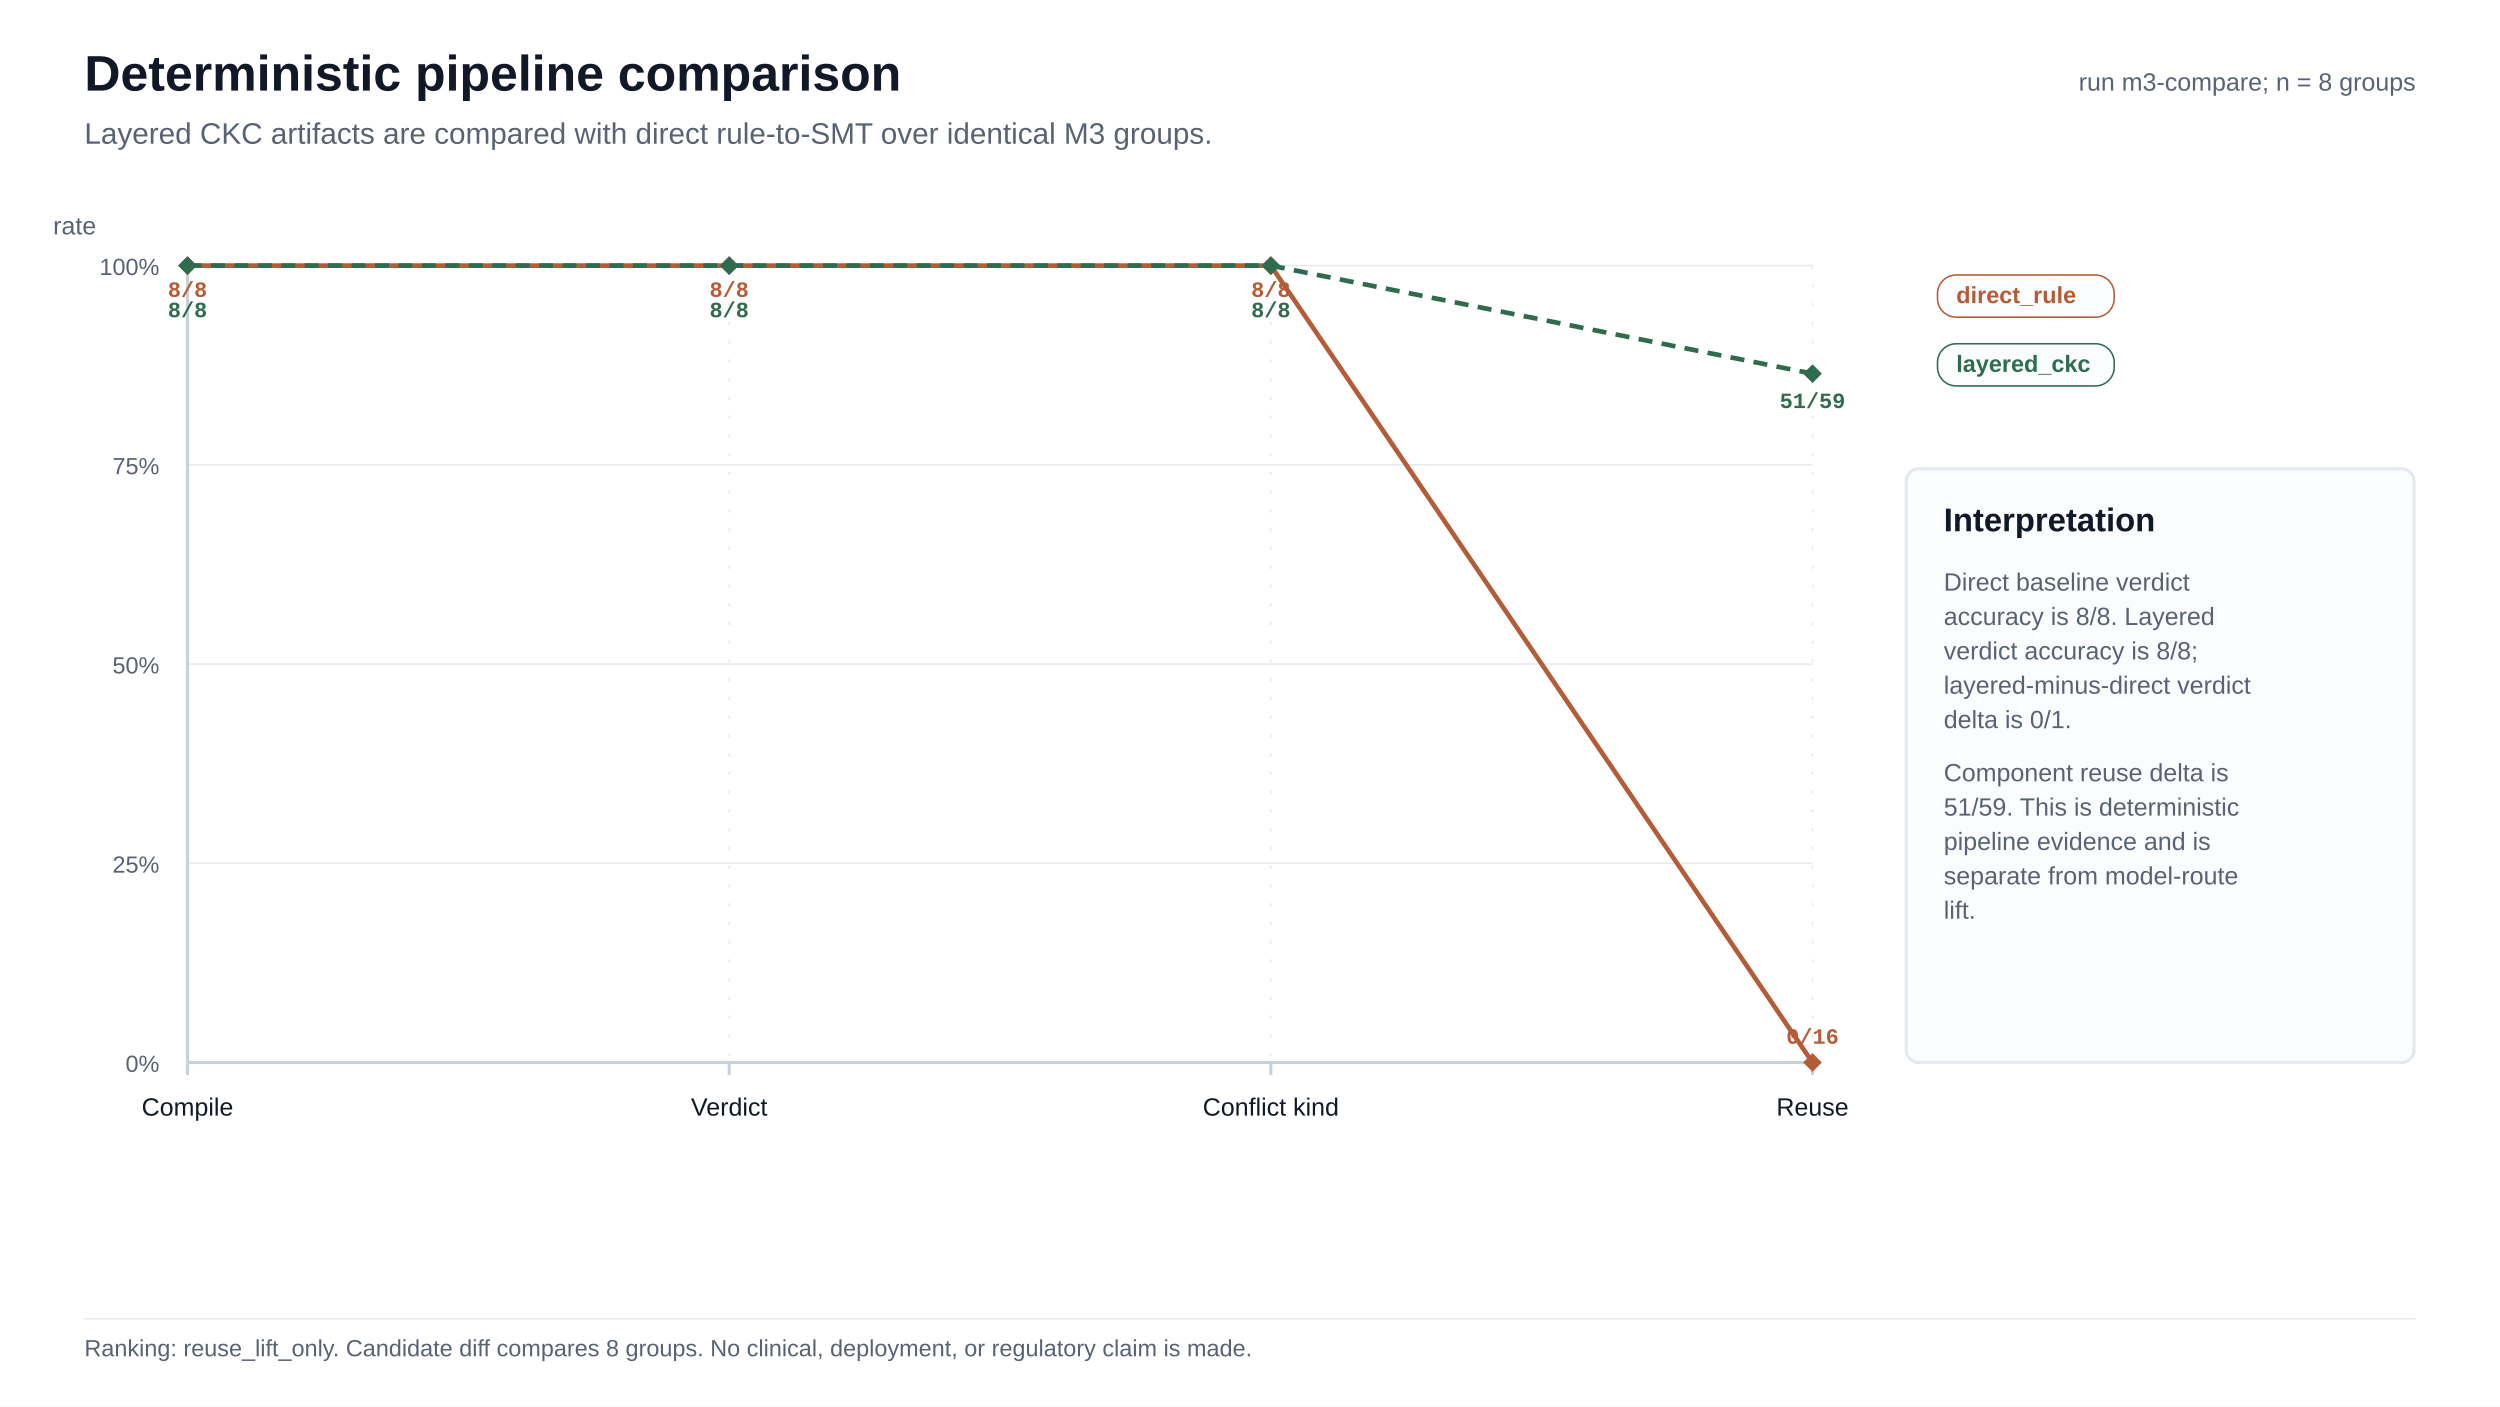
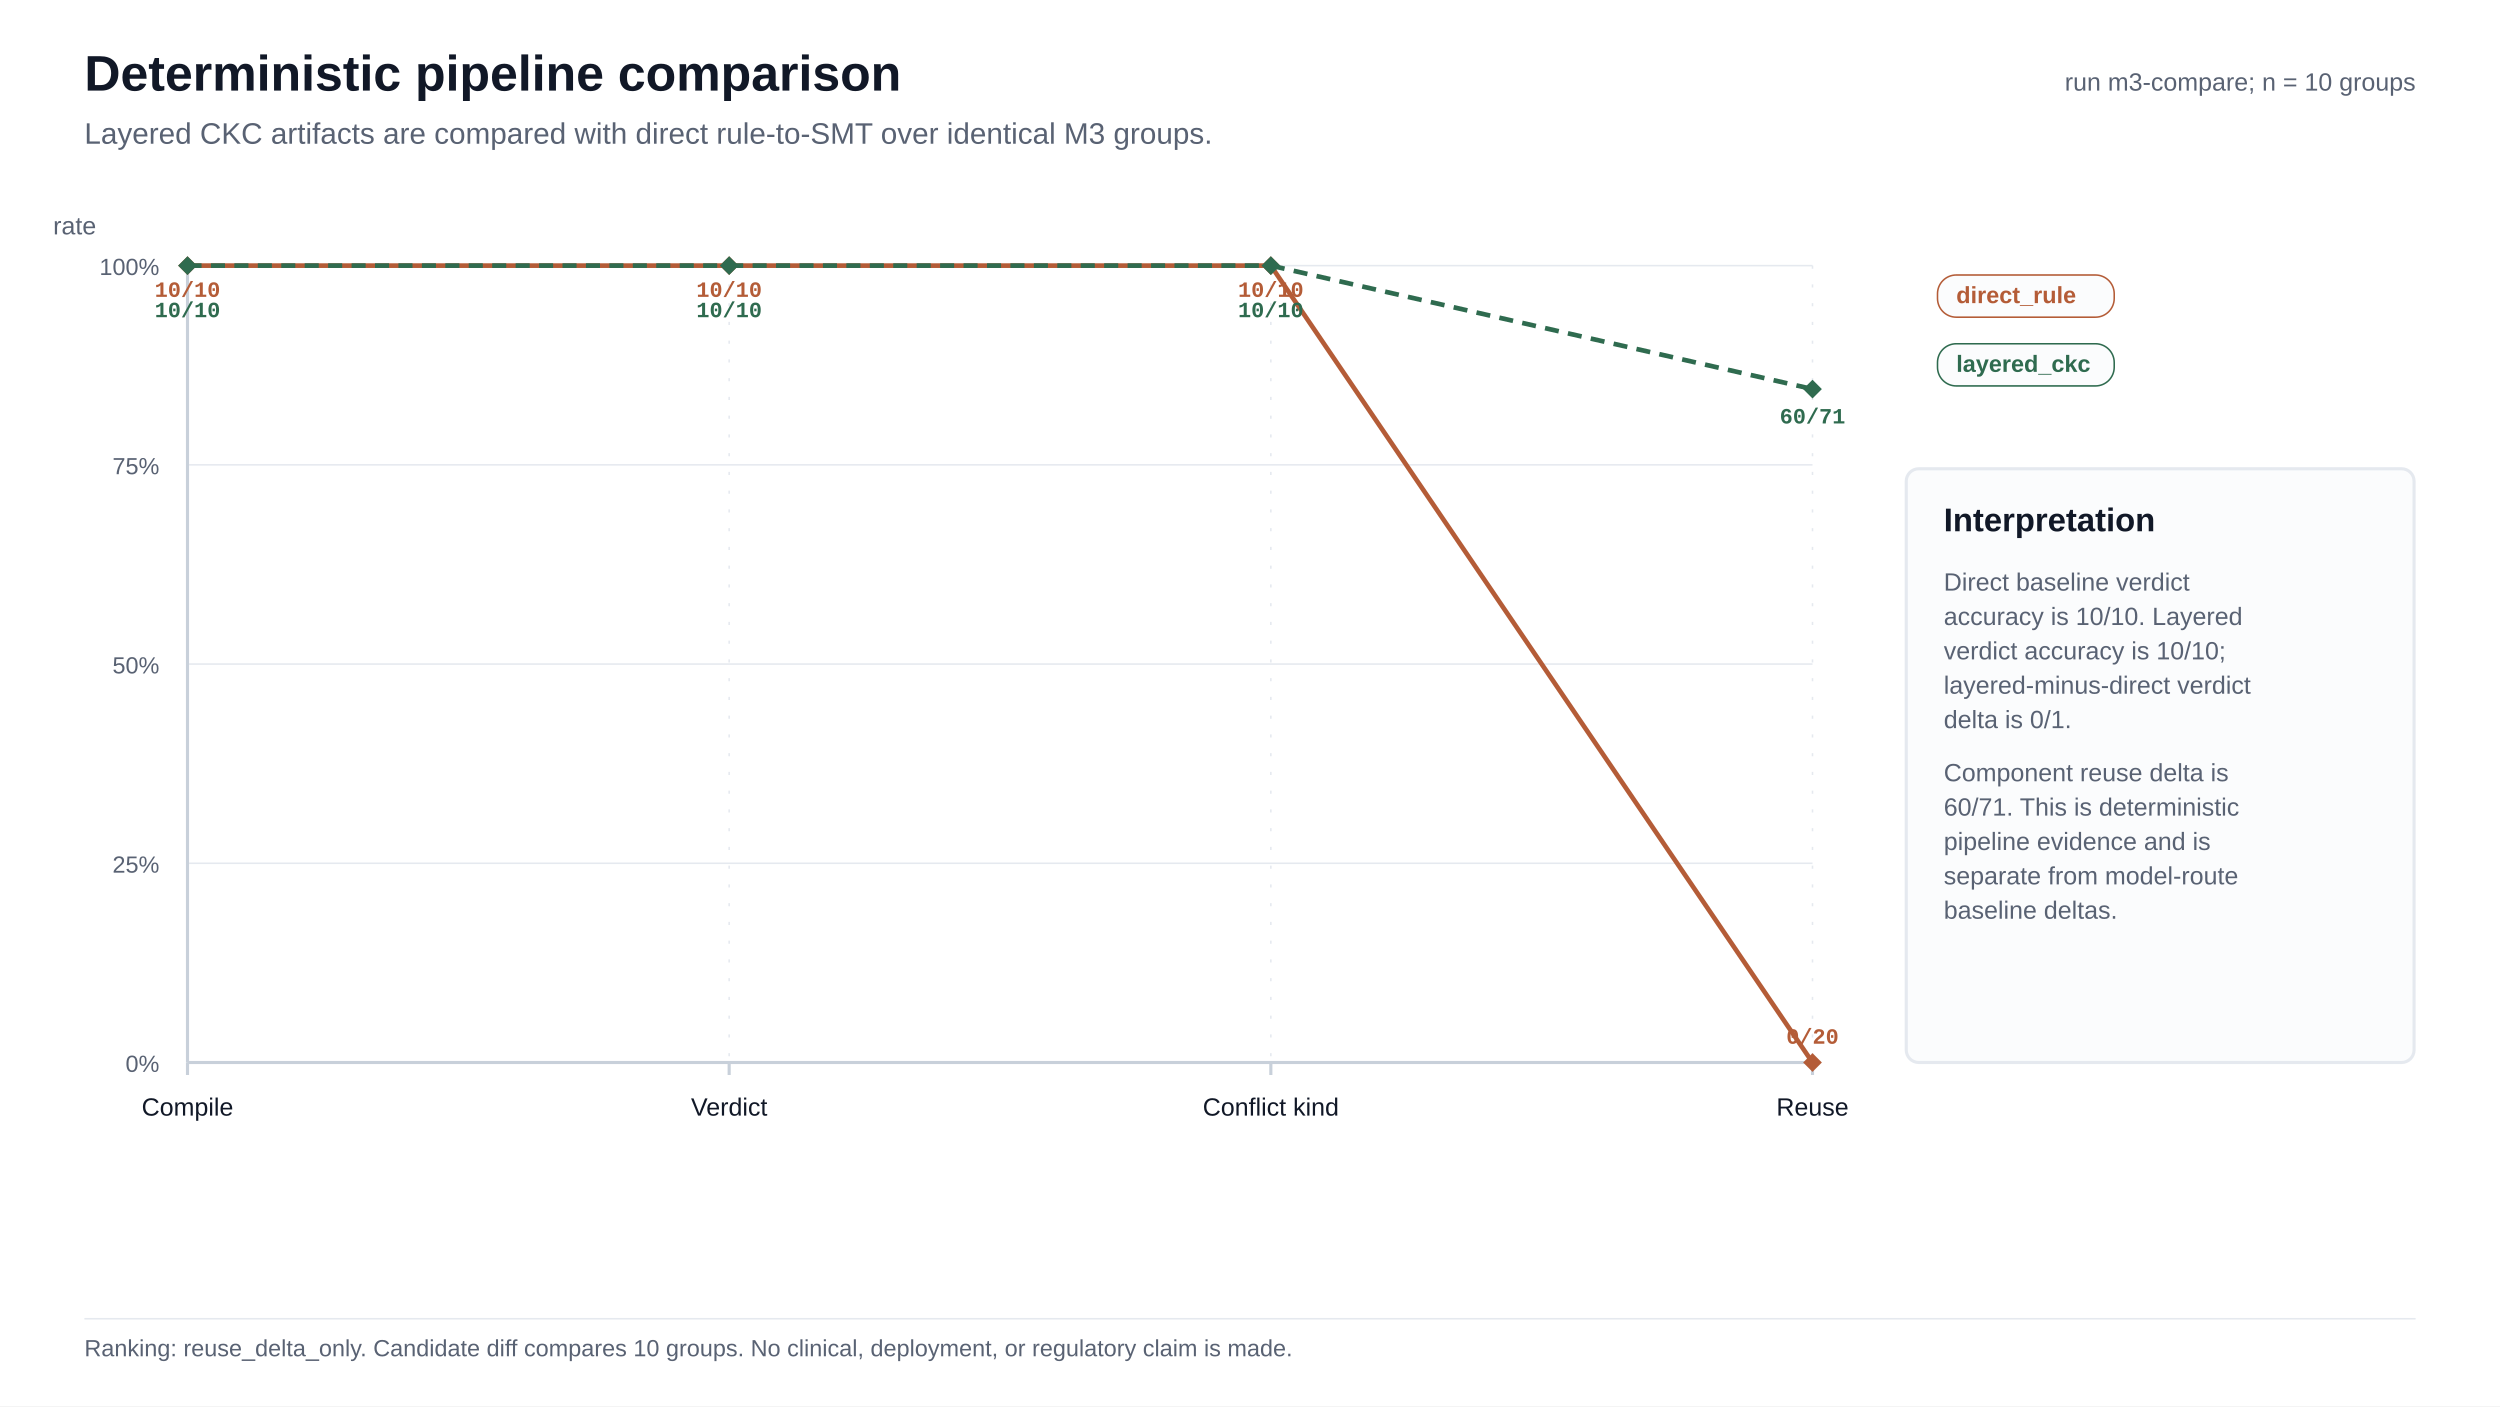
<svg xmlns="http://www.w3.org/2000/svg" width="1600" height="900" viewBox="0 0 1600 900" role="img" aria-labelledby="title desc">
  <rect width="1600" height="900" fill="#ffffff" />
  <text x="54" y="58" font-family="Arial, Helvetica, sans-serif" font-size="32" font-weight="700" fill="#111827" text-anchor="start">Deterministic pipeline comparison</text>
  <text x="54" y="92" font-family="Arial, Helvetica, sans-serif" font-size="19" font-weight="400" fill="#596273" text-anchor="start">Layered CKC artifacts are compared with direct rule-to-SMT over identical M3 groups.</text>
-   <text x="1546" y="58" font-family="Arial, Helvetica, sans-serif" font-size="16" font-weight="400" fill="#596273" text-anchor="end">run m3-compare; n = 8 groups</text>
+   <text x="1546" y="58" font-family="Arial, Helvetica, sans-serif" font-size="16" font-weight="400" fill="#596273" text-anchor="end">run m3-compare; n = 10 groups</text>
  <line x1="120" y1="680" x2="1160" y2="680" stroke="#e5e9ef" stroke-width="1" />
  <text x="102" y="686" font-family="Arial, Helvetica, sans-serif" font-size="15" font-weight="400" fill="#596273" text-anchor="end">0%</text>
  <line x1="120" y1="552.5" x2="1160" y2="552.5" stroke="#e5e9ef" stroke-width="1" />
  <text x="102" y="558.5" font-family="Arial, Helvetica, sans-serif" font-size="15" font-weight="400" fill="#596273" text-anchor="end">25%</text>
  <line x1="120" y1="425" x2="1160" y2="425" stroke="#e5e9ef" stroke-width="1" />
  <text x="102" y="431" font-family="Arial, Helvetica, sans-serif" font-size="15" font-weight="400" fill="#596273" text-anchor="end">50%</text>
  <line x1="120" y1="297.5" x2="1160" y2="297.5" stroke="#e5e9ef" stroke-width="1" />
  <text x="102" y="303.5" font-family="Arial, Helvetica, sans-serif" font-size="15" font-weight="400" fill="#596273" text-anchor="end">75%</text>
  <line x1="120" y1="170" x2="1160" y2="170" stroke="#e5e9ef" stroke-width="1" />
  <text x="102" y="176" font-family="Arial, Helvetica, sans-serif" font-size="15" font-weight="400" fill="#596273" text-anchor="end">100%</text>
  <line x1="120" y1="170" x2="120" y2="680" stroke="#e5e9ef" stroke-width="1" stroke-dasharray="2 10" />
  <line x1="120" y1="680" x2="120" y2="688" stroke="#c8d0da" stroke-width="2" />
  <text x="120" y="714" font-family="Arial, Helvetica, sans-serif" font-size="16" font-weight="400" fill="#111827" text-anchor="middle">Compile</text>
  <line x1="466.667" y1="170" x2="466.667" y2="680" stroke="#e5e9ef" stroke-width="1" stroke-dasharray="2 10" />
  <line x1="466.667" y1="680" x2="466.667" y2="688" stroke="#c8d0da" stroke-width="2" />
  <text x="466.667" y="714" font-family="Arial, Helvetica, sans-serif" font-size="16" font-weight="400" fill="#111827" text-anchor="middle">Verdict</text>
  <line x1="813.333" y1="170" x2="813.333" y2="680" stroke="#e5e9ef" stroke-width="1" stroke-dasharray="2 10" />
  <line x1="813.333" y1="680" x2="813.333" y2="688" stroke="#c8d0da" stroke-width="2" />
  <text x="813.333" y="714" font-family="Arial, Helvetica, sans-serif" font-size="16" font-weight="400" fill="#111827" text-anchor="middle">Conflict kind</text>
  <line x1="1160" y1="170" x2="1160" y2="680" stroke="#e5e9ef" stroke-width="1" stroke-dasharray="2 10" />
  <line x1="1160" y1="680" x2="1160" y2="688" stroke="#c8d0da" stroke-width="2" />
  <text x="1160" y="714" font-family="Arial, Helvetica, sans-serif" font-size="16" font-weight="400" fill="#111827" text-anchor="middle">Reuse</text>
  <text x="34" y="150" font-family="Arial, Helvetica, sans-serif" font-size="16" font-weight="400" fill="#596273" text-anchor="start">rate</text>
  <line x1="120" y1="170" x2="120" y2="680" stroke="#c8d0da" stroke-width="2" />
  <line x1="120" y1="680" x2="1160" y2="680" stroke="#c8d0da" stroke-width="2" />
  <line x1="120" y1="170" x2="466.667" y2="170" stroke="#b45c37" stroke-width="3" />
  <line x1="466.667" y1="170" x2="813.333" y2="170" stroke="#b45c37" stroke-width="3" />
  <line x1="813.333" y1="170" x2="1160" y2="680" stroke="#b45c37" stroke-width="3" />
  <polygon points="120,164 126,170 120,176 114,170" fill="#b45c37" stroke="none" />
-   <text x="120" y="190" font-family="SFMono-Regular, Consolas, Liberation Mono, monospace" font-size="14" font-weight="700" fill="#b45c37" text-anchor="middle">8/8</text>
+   <text x="120" y="190" font-family="SFMono-Regular, Consolas, Liberation Mono, monospace" font-size="14" font-weight="700" fill="#b45c37" text-anchor="middle">10/10</text>
  <polygon points="466.667,164 472.667,170 466.667,176 460.667,170" fill="#b45c37" stroke="none" />
-   <text x="466.667" y="190" font-family="SFMono-Regular, Consolas, Liberation Mono, monospace" font-size="14" font-weight="700" fill="#b45c37" text-anchor="middle">8/8</text>
+   <text x="466.667" y="190" font-family="SFMono-Regular, Consolas, Liberation Mono, monospace" font-size="14" font-weight="700" fill="#b45c37" text-anchor="middle">10/10</text>
  <polygon points="813.333,164 819.333,170 813.333,176 807.333,170" fill="#b45c37" stroke="none" />
-   <text x="813.333" y="190" font-family="SFMono-Regular, Consolas, Liberation Mono, monospace" font-size="14" font-weight="700" fill="#b45c37" text-anchor="middle">8/8</text>
+   <text x="813.333" y="190" font-family="SFMono-Regular, Consolas, Liberation Mono, monospace" font-size="14" font-weight="700" fill="#b45c37" text-anchor="middle">10/10</text>
  <polygon points="1160,674 1166,680 1160,686 1154,680" fill="#b45c37" stroke="none" />
-   <text x="1160" y="668" font-family="SFMono-Regular, Consolas, Liberation Mono, monospace" font-size="14" font-weight="700" fill="#b45c37" text-anchor="middle">0/16</text>
+   <text x="1160" y="668" font-family="SFMono-Regular, Consolas, Liberation Mono, monospace" font-size="14" font-weight="700" fill="#b45c37" text-anchor="middle">0/20</text>
  <line x1="120" y1="170" x2="466.667" y2="170" stroke="#2f6b4f" stroke-width="3" stroke-dasharray="9 6" />
  <line x1="466.667" y1="170" x2="813.333" y2="170" stroke="#2f6b4f" stroke-width="3" stroke-dasharray="9 6" />
-   <line x1="813.333" y1="170" x2="1160" y2="239.153" stroke="#2f6b4f" stroke-width="3" stroke-dasharray="9 6" />
+   <line x1="813.333" y1="170" x2="1160" y2="249.014" stroke="#2f6b4f" stroke-width="3" stroke-dasharray="9 6" />
  <polygon points="120,164 126,170 120,176 114,170" fill="#2f6b4f" stroke="none" />
-   <text x="120" y="203" font-family="SFMono-Regular, Consolas, Liberation Mono, monospace" font-size="14" font-weight="700" fill="#2f6b4f" text-anchor="middle">8/8</text>
+   <text x="120" y="203" font-family="SFMono-Regular, Consolas, Liberation Mono, monospace" font-size="14" font-weight="700" fill="#2f6b4f" text-anchor="middle">10/10</text>
  <polygon points="466.667,164 472.667,170 466.667,176 460.667,170" fill="#2f6b4f" stroke="none" />
-   <text x="466.667" y="203" font-family="SFMono-Regular, Consolas, Liberation Mono, monospace" font-size="14" font-weight="700" fill="#2f6b4f" text-anchor="middle">8/8</text>
+   <text x="466.667" y="203" font-family="SFMono-Regular, Consolas, Liberation Mono, monospace" font-size="14" font-weight="700" fill="#2f6b4f" text-anchor="middle">10/10</text>
  <polygon points="813.333,164 819.333,170 813.333,176 807.333,170" fill="#2f6b4f" stroke="none" />
-   <text x="813.333" y="203" font-family="SFMono-Regular, Consolas, Liberation Mono, monospace" font-size="14" font-weight="700" fill="#2f6b4f" text-anchor="middle">8/8</text>
-   <polygon points="1160,233.153 1166,239.153 1160,245.153 1154,239.153" fill="#2f6b4f" stroke="none" />
-   <text x="1160" y="261.153" font-family="SFMono-Regular, Consolas, Liberation Mono, monospace" font-size="14" font-weight="700" fill="#2f6b4f" text-anchor="middle">51/59</text>
+   <text x="813.333" y="203" font-family="SFMono-Regular, Consolas, Liberation Mono, monospace" font-size="14" font-weight="700" fill="#2f6b4f" text-anchor="middle">10/10</text>
+   <polygon points="1160,243.014 1166,249.014 1160,255.014 1154,249.014" fill="#2f6b4f" stroke="none" />
+   <text x="1160" y="271.014" font-family="SFMono-Regular, Consolas, Liberation Mono, monospace" font-size="14" font-weight="700" fill="#2f6b4f" text-anchor="middle">60/71</text>
  <rect x="1240" y="176" width="113.1" height="27" rx="12" fill="#fbfcfd" stroke="#b45c37" stroke-width="1" />
  <text x="1252" y="194" font-family="Arial, Helvetica, sans-serif" font-size="15" font-weight="700" fill="#b45c37" text-anchor="start">direct_rule</text>
  <rect x="1240" y="220" width="113.1" height="27" rx="12" fill="#fbfcfd" stroke="#2f6b4f" stroke-width="1" />
  <text x="1252" y="238" font-family="Arial, Helvetica, sans-serif" font-size="15" font-weight="700" fill="#2f6b4f" text-anchor="start">layered_ckc</text>
  <rect x="1220" y="300" width="325" height="380" rx="8" fill="#fbfcfd" stroke="#e5e9ef" stroke-width="2" />
  <text x="1244" y="340" font-family="Arial, Helvetica, sans-serif" font-size="21" font-weight="700" fill="#111827" text-anchor="start">Interpretation</text>
  <text x="1244" y="378" font-family="Arial, Helvetica, sans-serif" font-size="16" font-weight="400" fill="#596273" text-anchor="start">Direct baseline verdict</text>
-   <text x="1244" y="400" font-family="Arial, Helvetica, sans-serif" font-size="16" font-weight="400" fill="#596273" text-anchor="start">accuracy is 8/8. Layered</text>
-   <text x="1244" y="422" font-family="Arial, Helvetica, sans-serif" font-size="16" font-weight="400" fill="#596273" text-anchor="start">verdict accuracy is 8/8;</text>
+   <text x="1244" y="400" font-family="Arial, Helvetica, sans-serif" font-size="16" font-weight="400" fill="#596273" text-anchor="start">accuracy is 10/10. Layered</text>
+   <text x="1244" y="422" font-family="Arial, Helvetica, sans-serif" font-size="16" font-weight="400" fill="#596273" text-anchor="start">verdict accuracy is 10/10;</text>
  <text x="1244" y="444" font-family="Arial, Helvetica, sans-serif" font-size="16" font-weight="400" fill="#596273" text-anchor="start">layered-minus-direct verdict</text>
  <text x="1244" y="466" font-family="Arial, Helvetica, sans-serif" font-size="16" font-weight="400" fill="#596273" text-anchor="start">delta is 0/1.</text>
  <text x="1244" y="500" font-family="Arial, Helvetica, sans-serif" font-size="16" font-weight="400" fill="#596273" text-anchor="start">Component reuse delta is</text>
-   <text x="1244" y="522" font-family="Arial, Helvetica, sans-serif" font-size="16" font-weight="400" fill="#596273" text-anchor="start">51/59. This is deterministic</text>
+   <text x="1244" y="522" font-family="Arial, Helvetica, sans-serif" font-size="16" font-weight="400" fill="#596273" text-anchor="start">60/71. This is deterministic</text>
  <text x="1244" y="544" font-family="Arial, Helvetica, sans-serif" font-size="16" font-weight="400" fill="#596273" text-anchor="start">pipeline evidence and is</text>
  <text x="1244" y="566" font-family="Arial, Helvetica, sans-serif" font-size="16" font-weight="400" fill="#596273" text-anchor="start">separate from model-route</text>
-   <text x="1244" y="588" font-family="Arial, Helvetica, sans-serif" font-size="16" font-weight="400" fill="#596273" text-anchor="start">lift.</text>
+   <text x="1244" y="588" font-family="Arial, Helvetica, sans-serif" font-size="16" font-weight="400" fill="#596273" text-anchor="start">baseline deltas.</text>
  <line x1="54" y1="844" x2="1546" y2="844" stroke="#e5e9ef" stroke-width="1" />
-   <text x="54" y="868" font-family="Arial, Helvetica, sans-serif" font-size="15" font-weight="400" fill="#596273" text-anchor="start">Ranking: reuse_lift_only. Candidate diff compares 8 groups. No clinical, deployment, or regulatory claim is made.</text>
+   <text x="54" y="868" font-family="Arial, Helvetica, sans-serif" font-size="15" font-weight="400" fill="#596273" text-anchor="start">Ranking: reuse_delta_only. Candidate diff compares 10 groups. No clinical, deployment, or regulatory claim is made.</text>
</svg>
